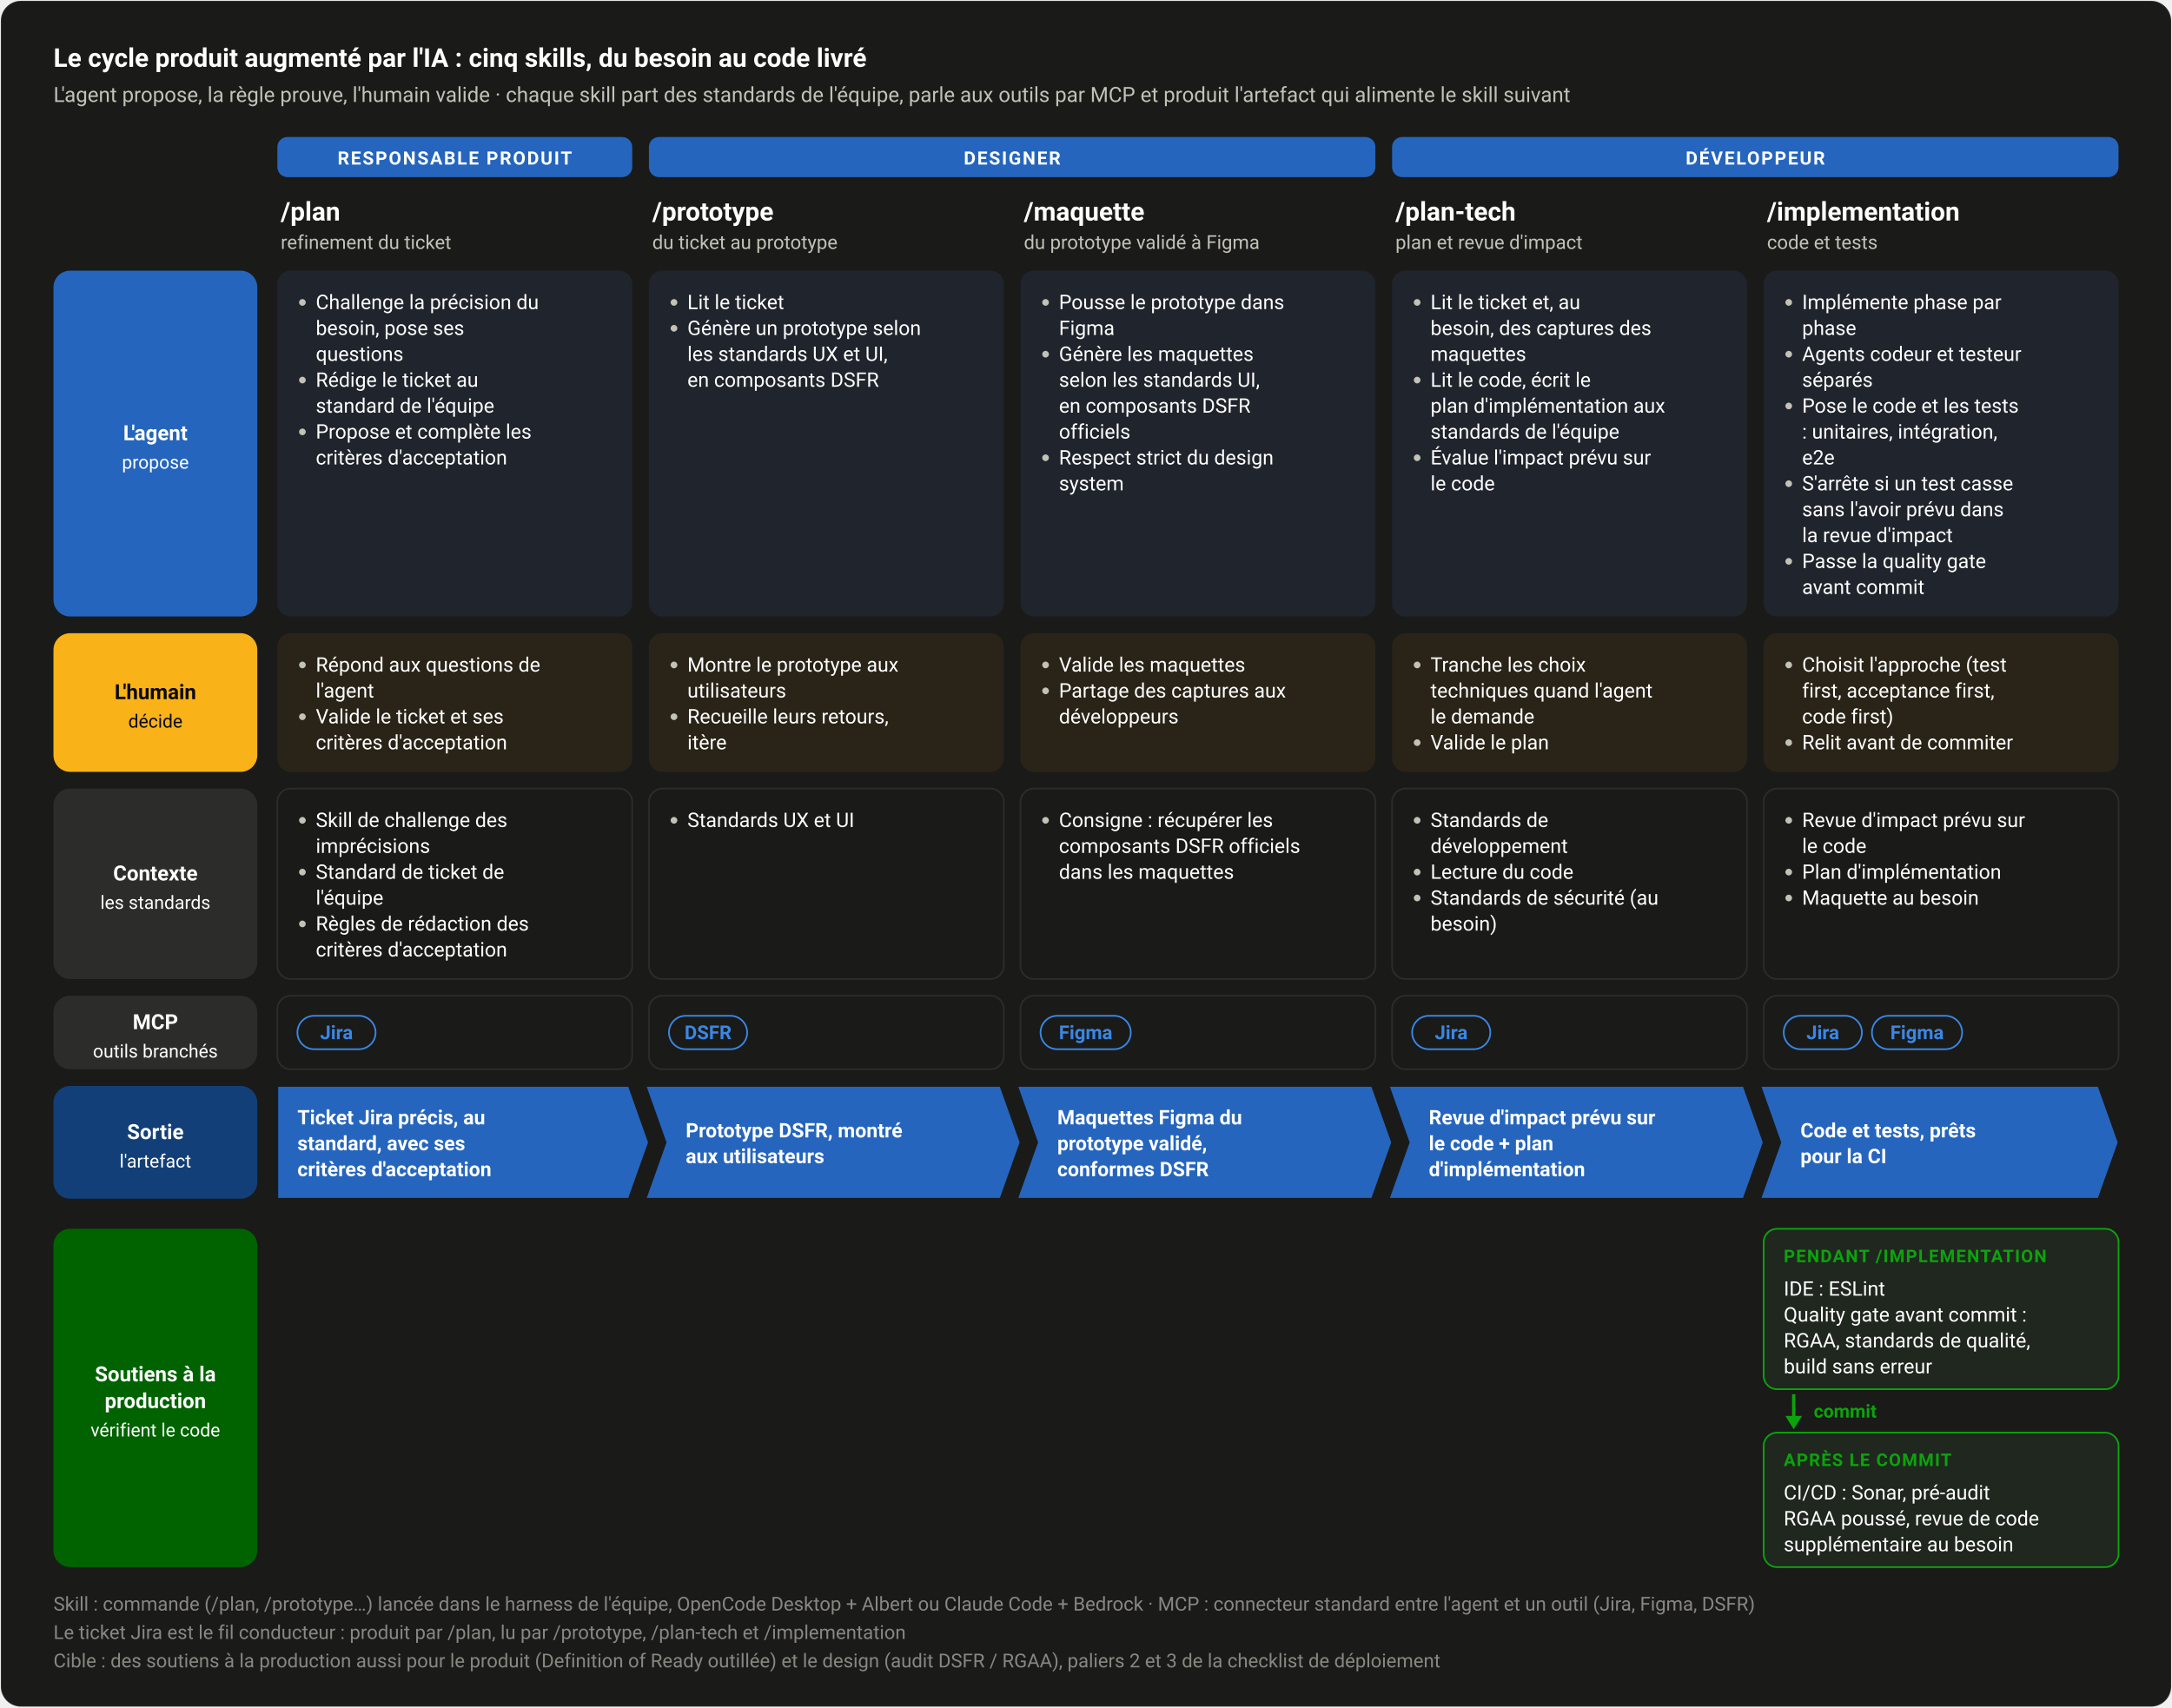
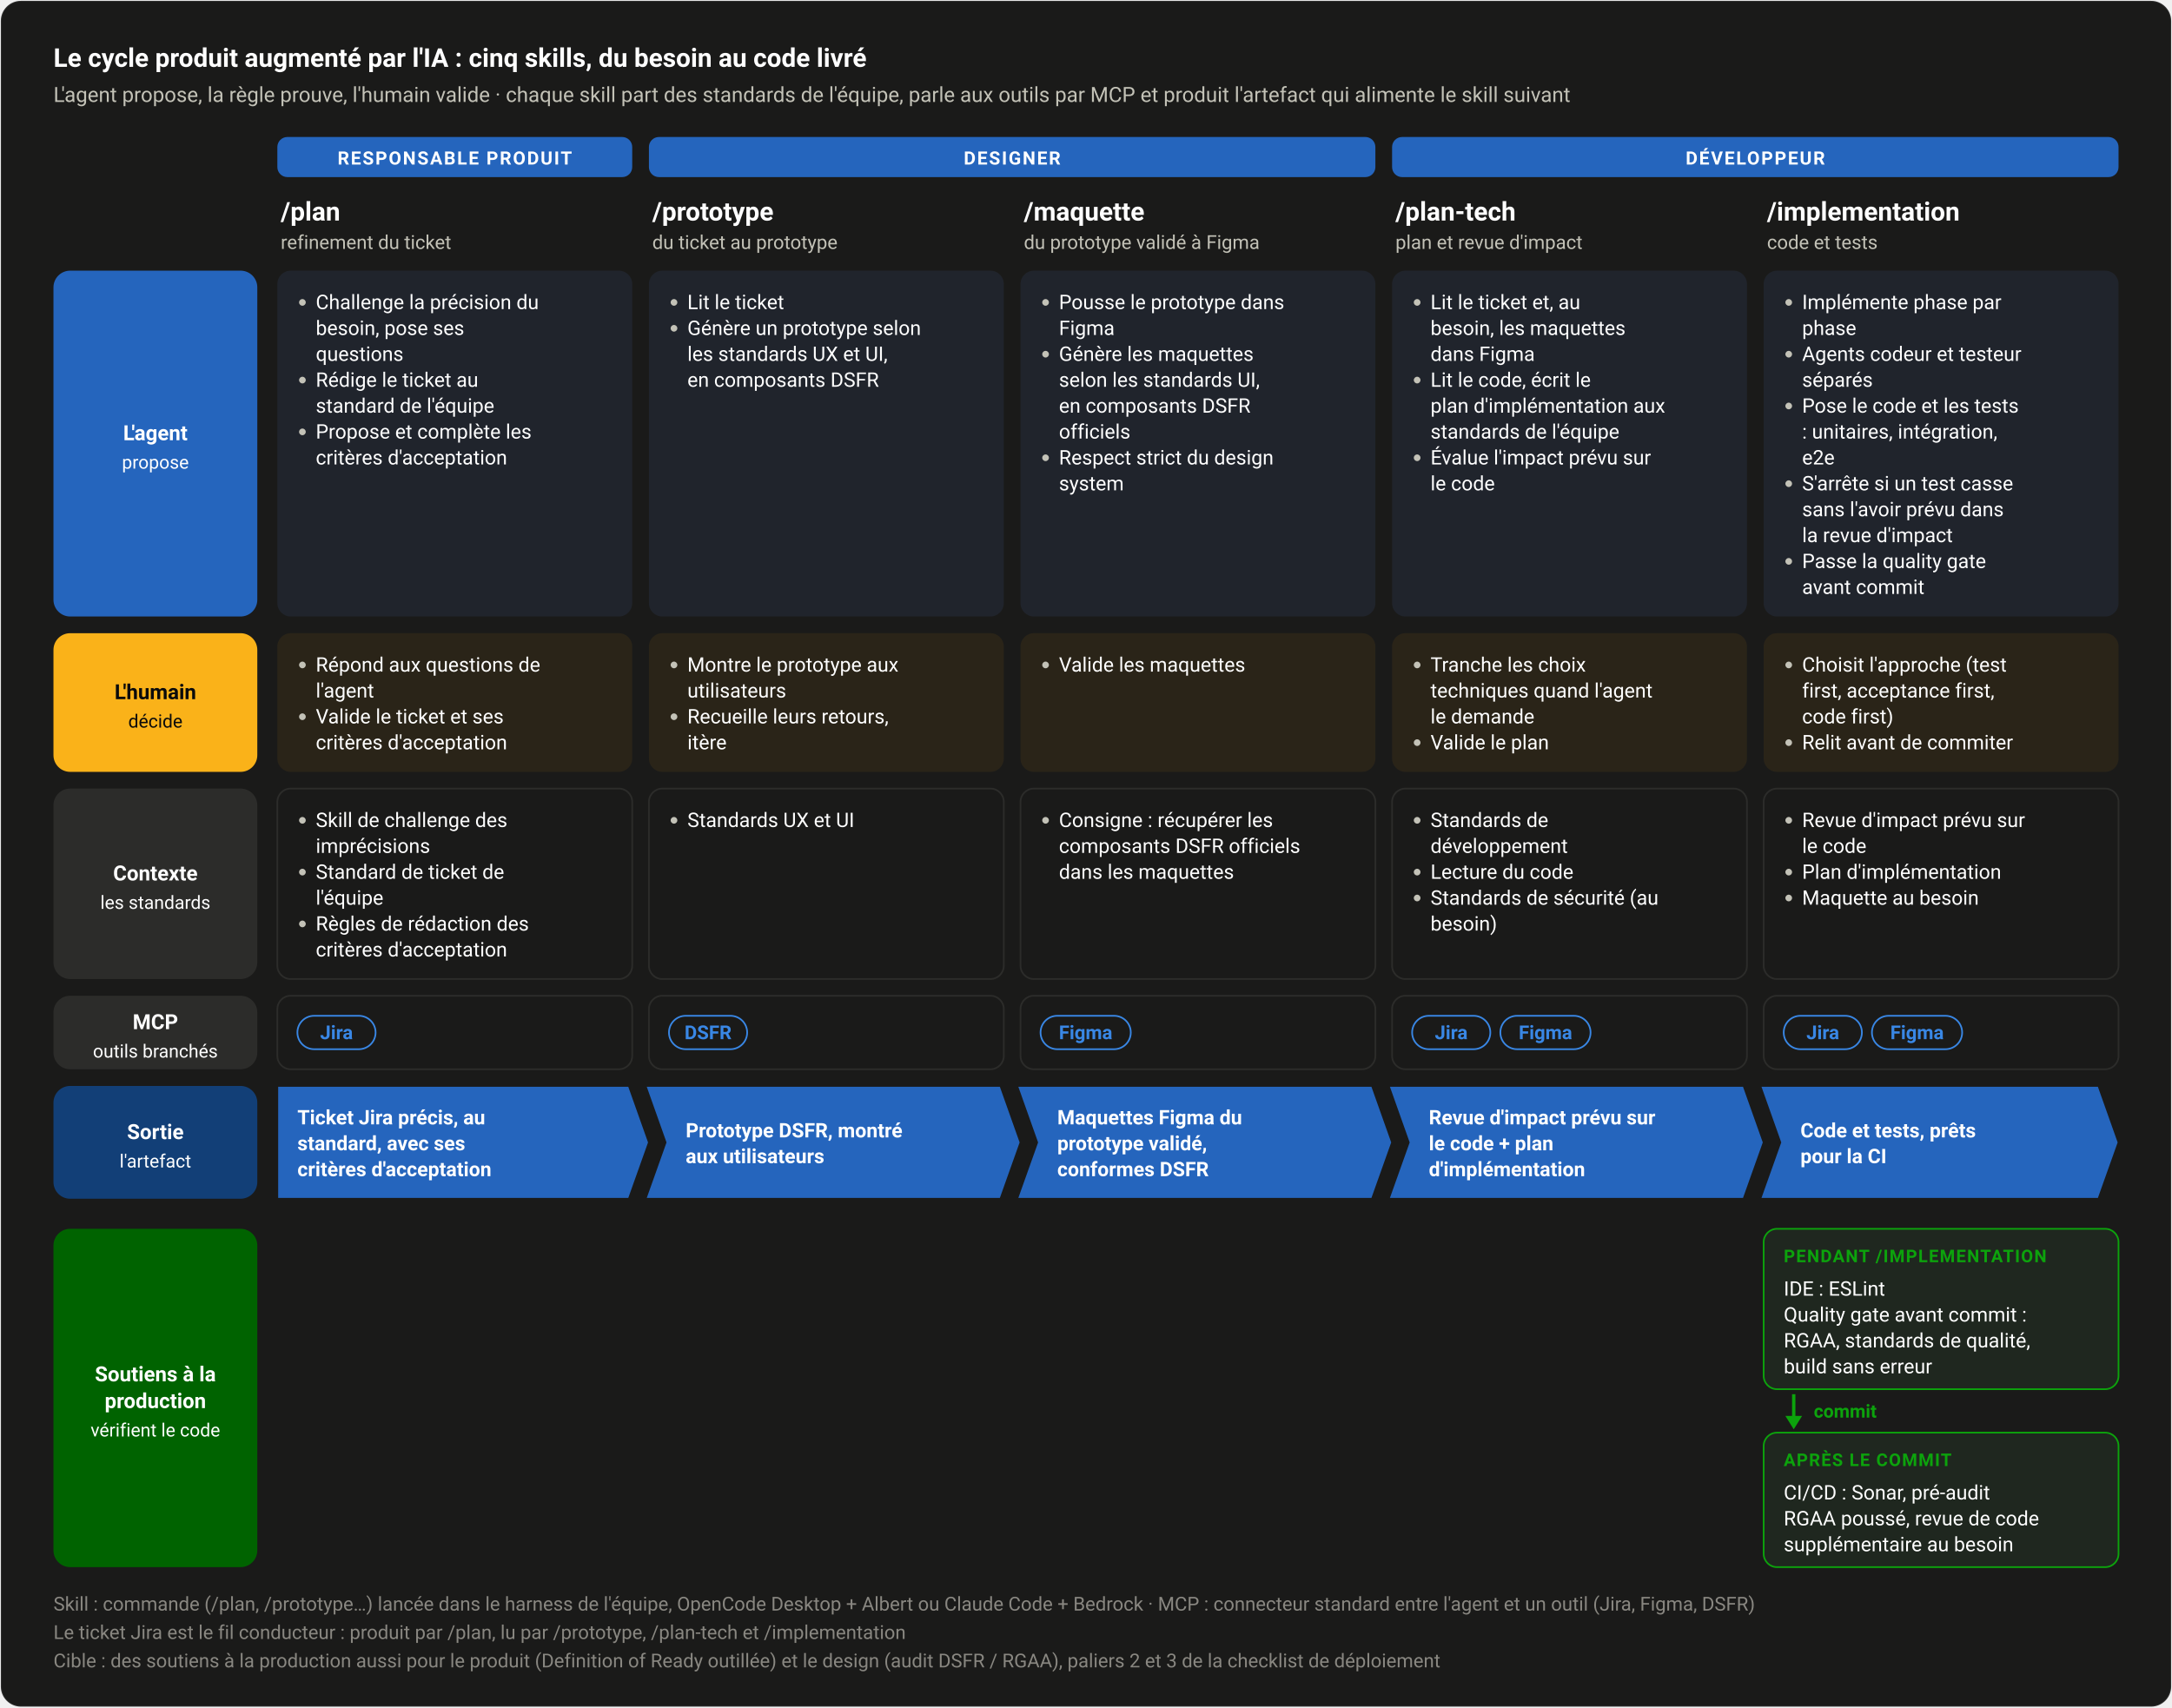
<svg xmlns="http://www.w3.org/2000/svg" width="1300" height="1022.0" viewBox="0 0 1300 1022.0" font-family="-apple-system,'Segoe UI',system-ui,Roboto,'Helvetica Neue',Arial,sans-serif">
  <rect x="0.5" y="0.5" width="1299" height="1021.0" rx="12" fill="#1a1a19" stroke="rgba(255,255,255,0.10)" />
  <text x="32.0" y="40.0" font-size="15.5" fill="#ffffff" font-weight="600" text-anchor="start">Le cycle produit augmenté par l'IA : cinq skills, du besoin au code livré</text>
  <text x="32.0" y="61.0" font-size="12.5" fill="#c3c2b7" font-weight="normal" text-anchor="start">L'agent propose, la règle prouve, l'humain valide · chaque skill part des standards de l'équipe, parle aux outils par MCP et produit l'artefact qui alimente le skill suivant</text>
  <rect x="166.0" y="82.0" width="212.4" height="24.0" rx="6" fill="#2565bd" />
  <text x="272.2" y="98.5" font-size="11" fill="#ffffff" font-weight="600" text-anchor="middle" letter-spacing="0.08em">RESPONSABLE PRODUIT</text>
  <rect x="388.4" y="82.0" width="434.8" height="24.0" rx="6" fill="#2565bd" />
  <text x="605.8" y="98.5" font-size="11" fill="#ffffff" font-weight="600" text-anchor="middle" letter-spacing="0.08em">DESIGNER</text>
  <rect x="833.2" y="82.0" width="434.8" height="24.0" rx="6" fill="#2565bd" />
  <text x="1050.6" y="98.5" font-size="11" fill="#ffffff" font-weight="600" text-anchor="middle" letter-spacing="0.08em">DÉVELOPPEUR</text>
  <text x="168.0" y="132.0" font-size="15.5" fill="#ffffff" font-weight="600" text-anchor="start">/plan</text>
  <text x="168.0" y="149.0" font-size="11.5" fill="#c3c2b7" font-weight="normal" text-anchor="start">refinement du ticket</text>
  <text x="390.4" y="132.0" font-size="15.5" fill="#ffffff" font-weight="600" text-anchor="start">/prototype</text>
  <text x="390.4" y="149.0" font-size="11.5" fill="#c3c2b7" font-weight="normal" text-anchor="start">du ticket au prototype</text>
  <text x="612.8" y="132.0" font-size="15.5" fill="#ffffff" font-weight="600" text-anchor="start">/maquette</text>
  <text x="612.8" y="149.0" font-size="11.5" fill="#c3c2b7" font-weight="normal" text-anchor="start">du prototype validé à Figma</text>
  <text x="835.2" y="132.0" font-size="15.5" fill="#ffffff" font-weight="600" text-anchor="start">/plan-tech</text>
  <text x="835.2" y="149.0" font-size="11.5" fill="#c3c2b7" font-weight="normal" text-anchor="start">plan et revue d'impact</text>
  <text x="1057.6" y="132.0" font-size="15.5" fill="#ffffff" font-weight="600" text-anchor="start">/implementation</text>
  <text x="1057.6" y="149.0" font-size="11.5" fill="#c3c2b7" font-weight="normal" text-anchor="start">code et tests</text>
  <rect x="32.0" y="162.0" width="122.0" height="207.0" rx="10" fill="#2565bd" />
  <text x="93.0" y="263.5" font-size="12.5" fill="#ffffff" font-weight="600" text-anchor="middle">L'agent</text>
  <text x="93.0" y="280.5" font-size="11" fill="#ffffff" font-weight="normal" text-anchor="middle">propose</text>
  <rect x="166.0" y="162.0" width="212.4" height="207.0" rx="8" fill="#20242c" />
  <circle cx="181.0" cy="181.0" r="2" fill="#c3c2b7" />
  <text x="189.0" y="185.0" font-size="12" fill="#ffffff" font-weight="normal" text-anchor="start">Challenge la précision du</text>
  <text x="189.0" y="200.5" font-size="12" fill="#ffffff" font-weight="normal" text-anchor="start">besoin, pose ses</text>
  <text x="189.0" y="216.0" font-size="12" fill="#ffffff" font-weight="normal" text-anchor="start">questions</text>
  <circle cx="181.0" cy="227.5" r="2" fill="#c3c2b7" />
  <text x="189.0" y="231.5" font-size="12" fill="#ffffff" font-weight="normal" text-anchor="start">Rédige le ticket au</text>
  <text x="189.0" y="247.0" font-size="12" fill="#ffffff" font-weight="normal" text-anchor="start">standard de l'équipe</text>
  <circle cx="181.0" cy="258.5" r="2" fill="#c3c2b7" />
  <text x="189.0" y="262.5" font-size="12" fill="#ffffff" font-weight="normal" text-anchor="start">Propose et complète les</text>
  <text x="189.0" y="278.0" font-size="12" fill="#ffffff" font-weight="normal" text-anchor="start">critères d'acceptation</text>
  <rect x="388.4" y="162.0" width="212.4" height="207.0" rx="8" fill="#20242c" />
  <circle cx="403.4" cy="181.0" r="2" fill="#c3c2b7" />
  <text x="411.4" y="185.0" font-size="12" fill="#ffffff" font-weight="normal" text-anchor="start">Lit le ticket</text>
  <circle cx="403.4" cy="196.5" r="2" fill="#c3c2b7" />
  <text x="411.4" y="200.5" font-size="12" fill="#ffffff" font-weight="normal" text-anchor="start">Génère un prototype selon</text>
  <text x="411.4" y="216.0" font-size="12" fill="#ffffff" font-weight="normal" text-anchor="start">les standards UX et UI,</text>
  <text x="411.4" y="231.5" font-size="12" fill="#ffffff" font-weight="normal" text-anchor="start">en composants DSFR</text>
  <rect x="610.8" y="162.0" width="212.4" height="207.0" rx="8" fill="#20242c" />
  <circle cx="625.8" cy="181.0" r="2" fill="#c3c2b7" />
  <text x="633.8" y="185.0" font-size="12" fill="#ffffff" font-weight="normal" text-anchor="start">Pousse le prototype dans</text>
  <text x="633.8" y="200.5" font-size="12" fill="#ffffff" font-weight="normal" text-anchor="start">Figma</text>
  <circle cx="625.8" cy="212.0" r="2" fill="#c3c2b7" />
  <text x="633.8" y="216.0" font-size="12" fill="#ffffff" font-weight="normal" text-anchor="start">Génère les maquettes</text>
  <text x="633.8" y="231.5" font-size="12" fill="#ffffff" font-weight="normal" text-anchor="start">selon les standards UI,</text>
  <text x="633.8" y="247.0" font-size="12" fill="#ffffff" font-weight="normal" text-anchor="start">en composants DSFR</text>
  <text x="633.8" y="262.5" font-size="12" fill="#ffffff" font-weight="normal" text-anchor="start">officiels</text>
  <circle cx="625.8" cy="274.0" r="2" fill="#c3c2b7" />
  <text x="633.8" y="278.0" font-size="12" fill="#ffffff" font-weight="normal" text-anchor="start">Respect strict du design</text>
  <text x="633.8" y="293.5" font-size="12" fill="#ffffff" font-weight="normal" text-anchor="start">system</text>
  <rect x="833.2" y="162.0" width="212.4" height="207.0" rx="8" fill="#20242c" />
  <circle cx="848.2" cy="181.0" r="2" fill="#c3c2b7" />
  <text x="856.2" y="185.0" font-size="12" fill="#ffffff" font-weight="normal" text-anchor="start">Lit le ticket et, au</text>
-   <text x="856.2" y="200.5" font-size="12" fill="#ffffff" font-weight="normal" text-anchor="start">besoin, des captures des</text>
-   <text x="856.2" y="216.0" font-size="12" fill="#ffffff" font-weight="normal" text-anchor="start">maquettes</text>
+   <text x="856.2" y="200.5" font-size="12" fill="#ffffff" font-weight="normal" text-anchor="start">besoin, les maquettes</text>
+   <text x="856.2" y="216.0" font-size="12" fill="#ffffff" font-weight="normal" text-anchor="start">dans Figma</text>
  <circle cx="848.2" cy="227.5" r="2" fill="#c3c2b7" />
  <text x="856.2" y="231.5" font-size="12" fill="#ffffff" font-weight="normal" text-anchor="start">Lit le code, écrit le</text>
  <text x="856.2" y="247.0" font-size="12" fill="#ffffff" font-weight="normal" text-anchor="start">plan d'implémentation aux</text>
  <text x="856.2" y="262.5" font-size="12" fill="#ffffff" font-weight="normal" text-anchor="start">standards de l'équipe</text>
  <circle cx="848.2" cy="274.0" r="2" fill="#c3c2b7" />
  <text x="856.2" y="278.0" font-size="12" fill="#ffffff" font-weight="normal" text-anchor="start">Évalue l'impact prévu sur</text>
  <text x="856.2" y="293.5" font-size="12" fill="#ffffff" font-weight="normal" text-anchor="start">le code</text>
  <rect x="1055.6" y="162.0" width="212.4" height="207.0" rx="8" fill="#20242c" />
  <circle cx="1070.6" cy="181.0" r="2" fill="#c3c2b7" />
  <text x="1078.6" y="185.0" font-size="12" fill="#ffffff" font-weight="normal" text-anchor="start">Implémente phase par</text>
  <text x="1078.6" y="200.5" font-size="12" fill="#ffffff" font-weight="normal" text-anchor="start">phase</text>
  <circle cx="1070.6" cy="212.0" r="2" fill="#c3c2b7" />
  <text x="1078.6" y="216.0" font-size="12" fill="#ffffff" font-weight="normal" text-anchor="start">Agents codeur et testeur</text>
  <text x="1078.6" y="231.5" font-size="12" fill="#ffffff" font-weight="normal" text-anchor="start">séparés</text>
  <circle cx="1070.6" cy="243.0" r="2" fill="#c3c2b7" />
  <text x="1078.6" y="247.0" font-size="12" fill="#ffffff" font-weight="normal" text-anchor="start">Pose le code et les tests</text>
  <text x="1078.6" y="262.5" font-size="12" fill="#ffffff" font-weight="normal" text-anchor="start">: unitaires, intégration,</text>
  <text x="1078.6" y="278.0" font-size="12" fill="#ffffff" font-weight="normal" text-anchor="start">e2e</text>
  <circle cx="1070.6" cy="289.5" r="2" fill="#c3c2b7" />
  <text x="1078.6" y="293.5" font-size="12" fill="#ffffff" font-weight="normal" text-anchor="start">S'arrête si un test casse</text>
  <text x="1078.6" y="309.0" font-size="12" fill="#ffffff" font-weight="normal" text-anchor="start">sans l'avoir prévu dans</text>
  <text x="1078.6" y="324.5" font-size="12" fill="#ffffff" font-weight="normal" text-anchor="start">la revue d'impact</text>
  <circle cx="1070.6" cy="336.0" r="2" fill="#c3c2b7" />
  <text x="1078.6" y="340.0" font-size="12" fill="#ffffff" font-weight="normal" text-anchor="start">Passe la quality gate</text>
  <text x="1078.6" y="355.5" font-size="12" fill="#ffffff" font-weight="normal" text-anchor="start">avant commit</text>
  <rect x="32.0" y="379.0" width="122.0" height="83.0" rx="10" fill="#fab219" />
  <text x="93.0" y="418.5" font-size="12.5" fill="#0b0b0b" font-weight="600" text-anchor="middle">L'humain</text>
  <text x="93.0" y="435.5" font-size="11" fill="#0b0b0b" font-weight="normal" text-anchor="middle">décide</text>
  <rect x="166.0" y="379.0" width="212.4" height="83.0" rx="8" fill="#2a2418" />
  <circle cx="181.0" cy="398.0" r="2" fill="#c3c2b7" />
  <text x="189.0" y="402.0" font-size="12" fill="#ffffff" font-weight="normal" text-anchor="start">Répond aux questions de</text>
  <text x="189.0" y="417.5" font-size="12" fill="#ffffff" font-weight="normal" text-anchor="start">l'agent</text>
  <circle cx="181.0" cy="429.0" r="2" fill="#c3c2b7" />
  <text x="189.0" y="433.0" font-size="12" fill="#ffffff" font-weight="normal" text-anchor="start">Valide le ticket et ses</text>
  <text x="189.0" y="448.5" font-size="12" fill="#ffffff" font-weight="normal" text-anchor="start">critères d'acceptation</text>
  <rect x="388.4" y="379.0" width="212.4" height="83.0" rx="8" fill="#2a2418" />
  <circle cx="403.4" cy="398.0" r="2" fill="#c3c2b7" />
  <text x="411.4" y="402.0" font-size="12" fill="#ffffff" font-weight="normal" text-anchor="start">Montre le prototype aux</text>
  <text x="411.4" y="417.5" font-size="12" fill="#ffffff" font-weight="normal" text-anchor="start">utilisateurs</text>
  <circle cx="403.4" cy="429.0" r="2" fill="#c3c2b7" />
  <text x="411.4" y="433.0" font-size="12" fill="#ffffff" font-weight="normal" text-anchor="start">Recueille leurs retours,</text>
  <text x="411.4" y="448.5" font-size="12" fill="#ffffff" font-weight="normal" text-anchor="start">itère</text>
  <rect x="610.8" y="379.0" width="212.4" height="83.0" rx="8" fill="#2a2418" />
  <circle cx="625.8" cy="398.0" r="2" fill="#c3c2b7" />
  <text x="633.8" y="402.0" font-size="12" fill="#ffffff" font-weight="normal" text-anchor="start">Valide les maquettes</text>
-   <circle cx="625.8" cy="413.5" r="2" fill="#c3c2b7" />
-   <text x="633.8" y="417.5" font-size="12" fill="#ffffff" font-weight="normal" text-anchor="start">Partage des captures aux</text>
-   <text x="633.8" y="433.0" font-size="12" fill="#ffffff" font-weight="normal" text-anchor="start">développeurs</text>
  <rect x="833.2" y="379.0" width="212.4" height="83.0" rx="8" fill="#2a2418" />
  <circle cx="848.2" cy="398.0" r="2" fill="#c3c2b7" />
  <text x="856.2" y="402.0" font-size="12" fill="#ffffff" font-weight="normal" text-anchor="start">Tranche les choix</text>
  <text x="856.2" y="417.5" font-size="12" fill="#ffffff" font-weight="normal" text-anchor="start">techniques quand l'agent</text>
  <text x="856.2" y="433.0" font-size="12" fill="#ffffff" font-weight="normal" text-anchor="start">le demande</text>
  <circle cx="848.2" cy="444.5" r="2" fill="#c3c2b7" />
  <text x="856.2" y="448.5" font-size="12" fill="#ffffff" font-weight="normal" text-anchor="start">Valide le plan</text>
  <rect x="1055.6" y="379.0" width="212.4" height="83.0" rx="8" fill="#2a2418" />
  <circle cx="1070.6" cy="398.0" r="2" fill="#c3c2b7" />
  <text x="1078.6" y="402.0" font-size="12" fill="#ffffff" font-weight="normal" text-anchor="start">Choisit l'approche (test</text>
  <text x="1078.6" y="417.5" font-size="12" fill="#ffffff" font-weight="normal" text-anchor="start">first, acceptance first,</text>
  <text x="1078.6" y="433.0" font-size="12" fill="#ffffff" font-weight="normal" text-anchor="start">code first)</text>
  <circle cx="1070.6" cy="444.5" r="2" fill="#c3c2b7" />
  <text x="1078.6" y="448.5" font-size="12" fill="#ffffff" font-weight="normal" text-anchor="start">Relit avant de commiter</text>
  <rect x="32.0" y="472.0" width="122.0" height="114.0" rx="10" fill="#2c2c2a" />
  <text x="93.0" y="527.0" font-size="12.5" fill="#ffffff" font-weight="600" text-anchor="middle">Contexte</text>
  <text x="93.0" y="544.0" font-size="11" fill="#ffffff" font-weight="normal" text-anchor="middle">les standards</text>
  <rect x="166.0" y="472.0" width="212.4" height="114.0" rx="8" fill="#1a1a19" stroke="#2c2c2a" stroke-width="1" />
  <circle cx="181.0" cy="491.0" r="2" fill="#c3c2b7" />
  <text x="189.0" y="495.0" font-size="12" fill="#ffffff" font-weight="normal" text-anchor="start">Skill de challenge des</text>
  <text x="189.0" y="510.5" font-size="12" fill="#ffffff" font-weight="normal" text-anchor="start">imprécisions</text>
  <circle cx="181.0" cy="522.0" r="2" fill="#c3c2b7" />
  <text x="189.0" y="526.0" font-size="12" fill="#ffffff" font-weight="normal" text-anchor="start">Standard de ticket de</text>
  <text x="189.0" y="541.5" font-size="12" fill="#ffffff" font-weight="normal" text-anchor="start">l'équipe</text>
  <circle cx="181.0" cy="553.0" r="2" fill="#c3c2b7" />
  <text x="189.0" y="557.0" font-size="12" fill="#ffffff" font-weight="normal" text-anchor="start">Règles de rédaction des</text>
  <text x="189.0" y="572.5" font-size="12" fill="#ffffff" font-weight="normal" text-anchor="start">critères d'acceptation</text>
  <rect x="388.4" y="472.0" width="212.4" height="114.0" rx="8" fill="#1a1a19" stroke="#2c2c2a" stroke-width="1" />
  <circle cx="403.4" cy="491.0" r="2" fill="#c3c2b7" />
  <text x="411.4" y="495.0" font-size="12" fill="#ffffff" font-weight="normal" text-anchor="start">Standards UX et UI</text>
  <rect x="610.8" y="472.0" width="212.4" height="114.0" rx="8" fill="#1a1a19" stroke="#2c2c2a" stroke-width="1" />
  <circle cx="625.8" cy="491.0" r="2" fill="#c3c2b7" />
  <text x="633.8" y="495.0" font-size="12" fill="#ffffff" font-weight="normal" text-anchor="start">Consigne : récupérer les</text>
  <text x="633.8" y="510.5" font-size="12" fill="#ffffff" font-weight="normal" text-anchor="start">composants DSFR officiels</text>
  <text x="633.8" y="526.0" font-size="12" fill="#ffffff" font-weight="normal" text-anchor="start">dans les maquettes</text>
  <rect x="833.2" y="472.0" width="212.4" height="114.0" rx="8" fill="#1a1a19" stroke="#2c2c2a" stroke-width="1" />
  <circle cx="848.2" cy="491.0" r="2" fill="#c3c2b7" />
  <text x="856.2" y="495.0" font-size="12" fill="#ffffff" font-weight="normal" text-anchor="start">Standards de</text>
  <text x="856.2" y="510.5" font-size="12" fill="#ffffff" font-weight="normal" text-anchor="start">développement</text>
  <circle cx="848.2" cy="522.0" r="2" fill="#c3c2b7" />
  <text x="856.2" y="526.0" font-size="12" fill="#ffffff" font-weight="normal" text-anchor="start">Lecture du code</text>
  <circle cx="848.2" cy="537.5" r="2" fill="#c3c2b7" />
  <text x="856.2" y="541.5" font-size="12" fill="#ffffff" font-weight="normal" text-anchor="start">Standards de sécurité (au</text>
  <text x="856.2" y="557.0" font-size="12" fill="#ffffff" font-weight="normal" text-anchor="start">besoin)</text>
  <rect x="1055.6" y="472.0" width="212.4" height="114.0" rx="8" fill="#1a1a19" stroke="#2c2c2a" stroke-width="1" />
  <circle cx="1070.6" cy="491.0" r="2" fill="#c3c2b7" />
  <text x="1078.6" y="495.0" font-size="12" fill="#ffffff" font-weight="normal" text-anchor="start">Revue d'impact prévu sur</text>
  <text x="1078.6" y="510.5" font-size="12" fill="#ffffff" font-weight="normal" text-anchor="start">le code</text>
  <circle cx="1070.6" cy="522.0" r="2" fill="#c3c2b7" />
  <text x="1078.6" y="526.0" font-size="12" fill="#ffffff" font-weight="normal" text-anchor="start">Plan d'implémentation</text>
  <circle cx="1070.6" cy="537.5" r="2" fill="#c3c2b7" />
  <text x="1078.6" y="541.5" font-size="12" fill="#ffffff" font-weight="normal" text-anchor="start">Maquette au besoin</text>
  <rect x="32.0" y="596.0" width="122.0" height="44.0" rx="10" fill="#2c2c2a" />
  <text x="93.0" y="616.0" font-size="12.5" fill="#ffffff" font-weight="600" text-anchor="middle">MCP</text>
  <text x="93.0" y="633.0" font-size="11" fill="#ffffff" font-weight="normal" text-anchor="middle">outils branchés</text>
  <rect x="166.0" y="596.0" width="212.4" height="44.0" rx="8" fill="#1a1a19" stroke="#2c2c2a" stroke-width="1" />
  <rect x="178.0" y="608.0" width="46.8" height="20.0" rx="10" fill="#1a1a19" stroke="#3987e5" stroke-width="1" />
  <text x="201.4" y="622.0" font-size="11.5" fill="#3987e5" font-weight="600" text-anchor="middle">Jira</text>
  <rect x="388.4" y="596.0" width="212.4" height="44.0" rx="8" fill="#1a1a19" stroke="#2c2c2a" stroke-width="1" />
  <rect x="400.4" y="608.0" width="46.8" height="20.0" rx="10" fill="#1a1a19" stroke="#3987e5" stroke-width="1" />
  <text x="423.8" y="622.0" font-size="11.5" fill="#3987e5" font-weight="600" text-anchor="middle">DSFR</text>
  <rect x="610.8" y="596.0" width="212.4" height="44.0" rx="8" fill="#1a1a19" stroke="#2c2c2a" stroke-width="1" />
  <rect x="622.8" y="608.0" width="54.0" height="20.0" rx="10" fill="#1a1a19" stroke="#3987e5" stroke-width="1" />
  <text x="649.8" y="622.0" font-size="11.5" fill="#3987e5" font-weight="600" text-anchor="middle">Figma</text>
  <rect x="833.2" y="596.0" width="212.4" height="44.0" rx="8" fill="#1a1a19" stroke="#2c2c2a" stroke-width="1" />
  <rect x="845.2" y="608.0" width="46.8" height="20.0" rx="10" fill="#1a1a19" stroke="#3987e5" stroke-width="1" />
  <text x="868.6" y="622.0" font-size="11.5" fill="#3987e5" font-weight="600" text-anchor="middle">Jira</text>
+   <rect x="898.0" y="608.0" width="54.0" height="20.0" rx="10" fill="#1a1a19" stroke="#3987e5" stroke-width="1" />
+   <text x="925.0" y="622.0" font-size="11.5" fill="#3987e5" font-weight="600" text-anchor="middle">Figma</text>
  <rect x="1055.6" y="596.0" width="212.4" height="44.0" rx="8" fill="#1a1a19" stroke="#2c2c2a" stroke-width="1" />
  <rect x="1067.6" y="608.0" width="46.8" height="20.0" rx="10" fill="#1a1a19" stroke="#3987e5" stroke-width="1" />
  <text x="1091.0" y="622.0" font-size="11.5" fill="#3987e5" font-weight="600" text-anchor="middle">Jira</text>
  <rect x="1120.4" y="608.0" width="54.0" height="20.0" rx="10" fill="#1a1a19" stroke="#3987e5" stroke-width="1" />
  <text x="1147.4" y="622.0" font-size="11.5" fill="#3987e5" font-weight="600" text-anchor="middle">Figma</text>
  <rect x="32.0" y="650.0" width="122.0" height="67.5" rx="10" fill="#123f77" />
  <text x="93.0" y="681.8" font-size="12.5" fill="#ffffff" font-weight="600" text-anchor="middle">Sortie</text>
  <text x="93.0" y="698.8" font-size="11" fill="#ffffff" font-weight="normal" text-anchor="middle">l'artefact</text>
  <path d="M166.0,650.0 L376.4,650.0 L388.4,683.8 L376.4,717.5 L166.0,717.5 Z" fill="#2565bd" stroke="#1a1a19" stroke-width="1" />
  <text x="178.0" y="673.0" font-size="12" fill="#ffffff" font-weight="600" text-anchor="start">Ticket Jira précis, au</text>
  <text x="178.0" y="688.5" font-size="12" fill="#ffffff" font-weight="600" text-anchor="start">standard, avec ses</text>
  <text x="178.0" y="704.0" font-size="12" fill="#ffffff" font-weight="600" text-anchor="start">critères d'acceptation</text>
  <path d="M386.4,650.0 L598.8,650.0 L610.8,683.8 L598.8,717.5 L386.4,717.5 L398.4,683.8 Z" fill="#2565bd" stroke="#1a1a19" stroke-width="1" />
  <text x="410.4" y="680.8" font-size="12" fill="#ffffff" font-weight="600" text-anchor="start">Prototype DSFR, montré</text>
  <text x="410.4" y="696.2" font-size="12" fill="#ffffff" font-weight="600" text-anchor="start">aux utilisateurs</text>
  <path d="M608.8,650.0 L821.2,650.0 L833.2,683.8 L821.2,717.5 L608.8,717.5 L620.8,683.8 Z" fill="#2565bd" stroke="#1a1a19" stroke-width="1" />
  <text x="632.8" y="673.0" font-size="12" fill="#ffffff" font-weight="600" text-anchor="start">Maquettes Figma du</text>
  <text x="632.8" y="688.5" font-size="12" fill="#ffffff" font-weight="600" text-anchor="start">prototype validé,</text>
  <text x="632.8" y="704.0" font-size="12" fill="#ffffff" font-weight="600" text-anchor="start">conformes DSFR</text>
  <path d="M831.2,650.0 L1043.6,650.0 L1055.6,683.8 L1043.6,717.5 L831.2,717.5 L843.2,683.8 Z" fill="#2565bd" stroke="#1a1a19" stroke-width="1" />
  <text x="855.2" y="673.0" font-size="12" fill="#ffffff" font-weight="600" text-anchor="start">Revue d'impact prévu sur</text>
  <text x="855.2" y="688.5" font-size="12" fill="#ffffff" font-weight="600" text-anchor="start">le code + plan</text>
  <text x="855.2" y="704.0" font-size="12" fill="#ffffff" font-weight="600" text-anchor="start">d'implémentation</text>
  <path d="M1053.6,650.0 L1256.0,650.0 L1268.0,683.8 L1256.0,717.5 L1053.6,717.5 L1065.6,683.8 Z" fill="#2565bd" stroke="#1a1a19" stroke-width="1" />
  <text x="1077.6" y="680.8" font-size="12" fill="#ffffff" font-weight="600" text-anchor="start">Code et tests, prêts</text>
  <text x="1077.6" y="696.2" font-size="12" fill="#ffffff" font-weight="600" text-anchor="start">pour la CI</text>
  <rect x="32.0" y="735.5" width="122.0" height="202.5" rx="10" fill="#006300" />
  <text x="93.0" y="826.8" font-size="12.5" fill="#ffffff" font-weight="600" text-anchor="middle">Soutiens à la</text>
  <text x="93.0" y="842.8" font-size="12.5" fill="#ffffff" font-weight="600" text-anchor="middle">production</text>
  <text x="93.0" y="859.8" font-size="11" fill="#ffffff" font-weight="normal" text-anchor="middle">vérifient le code</text>
  <rect x="1055.6" y="735.5" width="212.4" height="96.0" rx="8" fill="#1f271f" stroke="#0ca30c" stroke-width="1" />
  <text x="1067.6" y="755.5" font-size="10.5" fill="#0ca30c" font-weight="600" text-anchor="start" letter-spacing="0.06em">PENDANT /IMPLEMENTATION</text>
-   <text x="1067.6" y="775.5" font-size="12" fill="#ffffff" font-weight="normal" text-anchor="start">IDE : ESLint</text>
-   <text x="1067.6" y="791.0" font-size="12" fill="#ffffff" font-weight="normal" text-anchor="start">Quality gate avant commit :</text>
+   <text x="1067.6" y="775.5" font-size="12" fill="#ffffff" font-weight="normal" text-anchor="start">IDE : ESLint</text>
+   <text x="1067.6" y="791.0" font-size="12" fill="#ffffff" font-weight="normal" text-anchor="start">Quality gate avant commit :</text>
  <text x="1067.6" y="806.5" font-size="12" fill="#ffffff" font-weight="normal" text-anchor="start">RGAA, standards de qualité,</text>
  <text x="1067.6" y="822.0" font-size="12" fill="#ffffff" font-weight="normal" text-anchor="start">build sans erreur</text>
  <line x1="1073.6" y1="834.5" x2="1073.6" y2="848.5" stroke="#0ca30c" stroke-width="2" />
  <path d="M1073.6,855.5 l-5,-8 h10 z" fill="#0ca30c" />
  <text x="1085.6" y="848.5" font-size="11" fill="#0ca30c" font-weight="600" text-anchor="start">commit</text>
  <rect x="1055.6" y="857.5" width="212.4" height="80.5" rx="8" fill="#1f271f" stroke="#0ca30c" stroke-width="1" />
  <text x="1067.6" y="877.5" font-size="10.5" fill="#0ca30c" font-weight="600" text-anchor="start" letter-spacing="0.06em">APRÈS LE COMMIT</text>
-   <text x="1067.6" y="897.5" font-size="12" fill="#ffffff" font-weight="normal" text-anchor="start">CI/CD : Sonar, pré-audit</text>
+   <text x="1067.6" y="897.5" font-size="12" fill="#ffffff" font-weight="normal" text-anchor="start">CI/CD : Sonar, pré-audit</text>
  <text x="1067.6" y="913.0" font-size="12" fill="#ffffff" font-weight="normal" text-anchor="start">RGAA poussé, revue de code</text>
  <text x="1067.6" y="928.5" font-size="12" fill="#ffffff" font-weight="normal" text-anchor="start">supplémentaire au besoin</text>
  <text x="32.0" y="964.0" font-size="11.5" fill="#898781" font-weight="normal" text-anchor="start">Skill : commande (/plan, /prototype…) lancée dans le harness de l'équipe, OpenCode Desktop + Albert ou Claude Code + Bedrock · MCP : connecteur standard entre l'agent et un outil (Jira, Figma, DSFR)</text>
  <text x="32.0" y="981.0" font-size="11.5" fill="#898781" font-weight="normal" text-anchor="start">Le ticket Jira est le fil conducteur : produit par /plan, lu par /prototype, /plan-tech et /implementation</text>
  <text x="32.0" y="998.0" font-size="11.5" fill="#898781" font-weight="normal" text-anchor="start">Cible : des soutiens à la production aussi pour le produit (Definition of Ready outillée) et le design (audit DSFR / RGAA), paliers 2 et 3 de la checklist de déploiement</text>
</svg>
